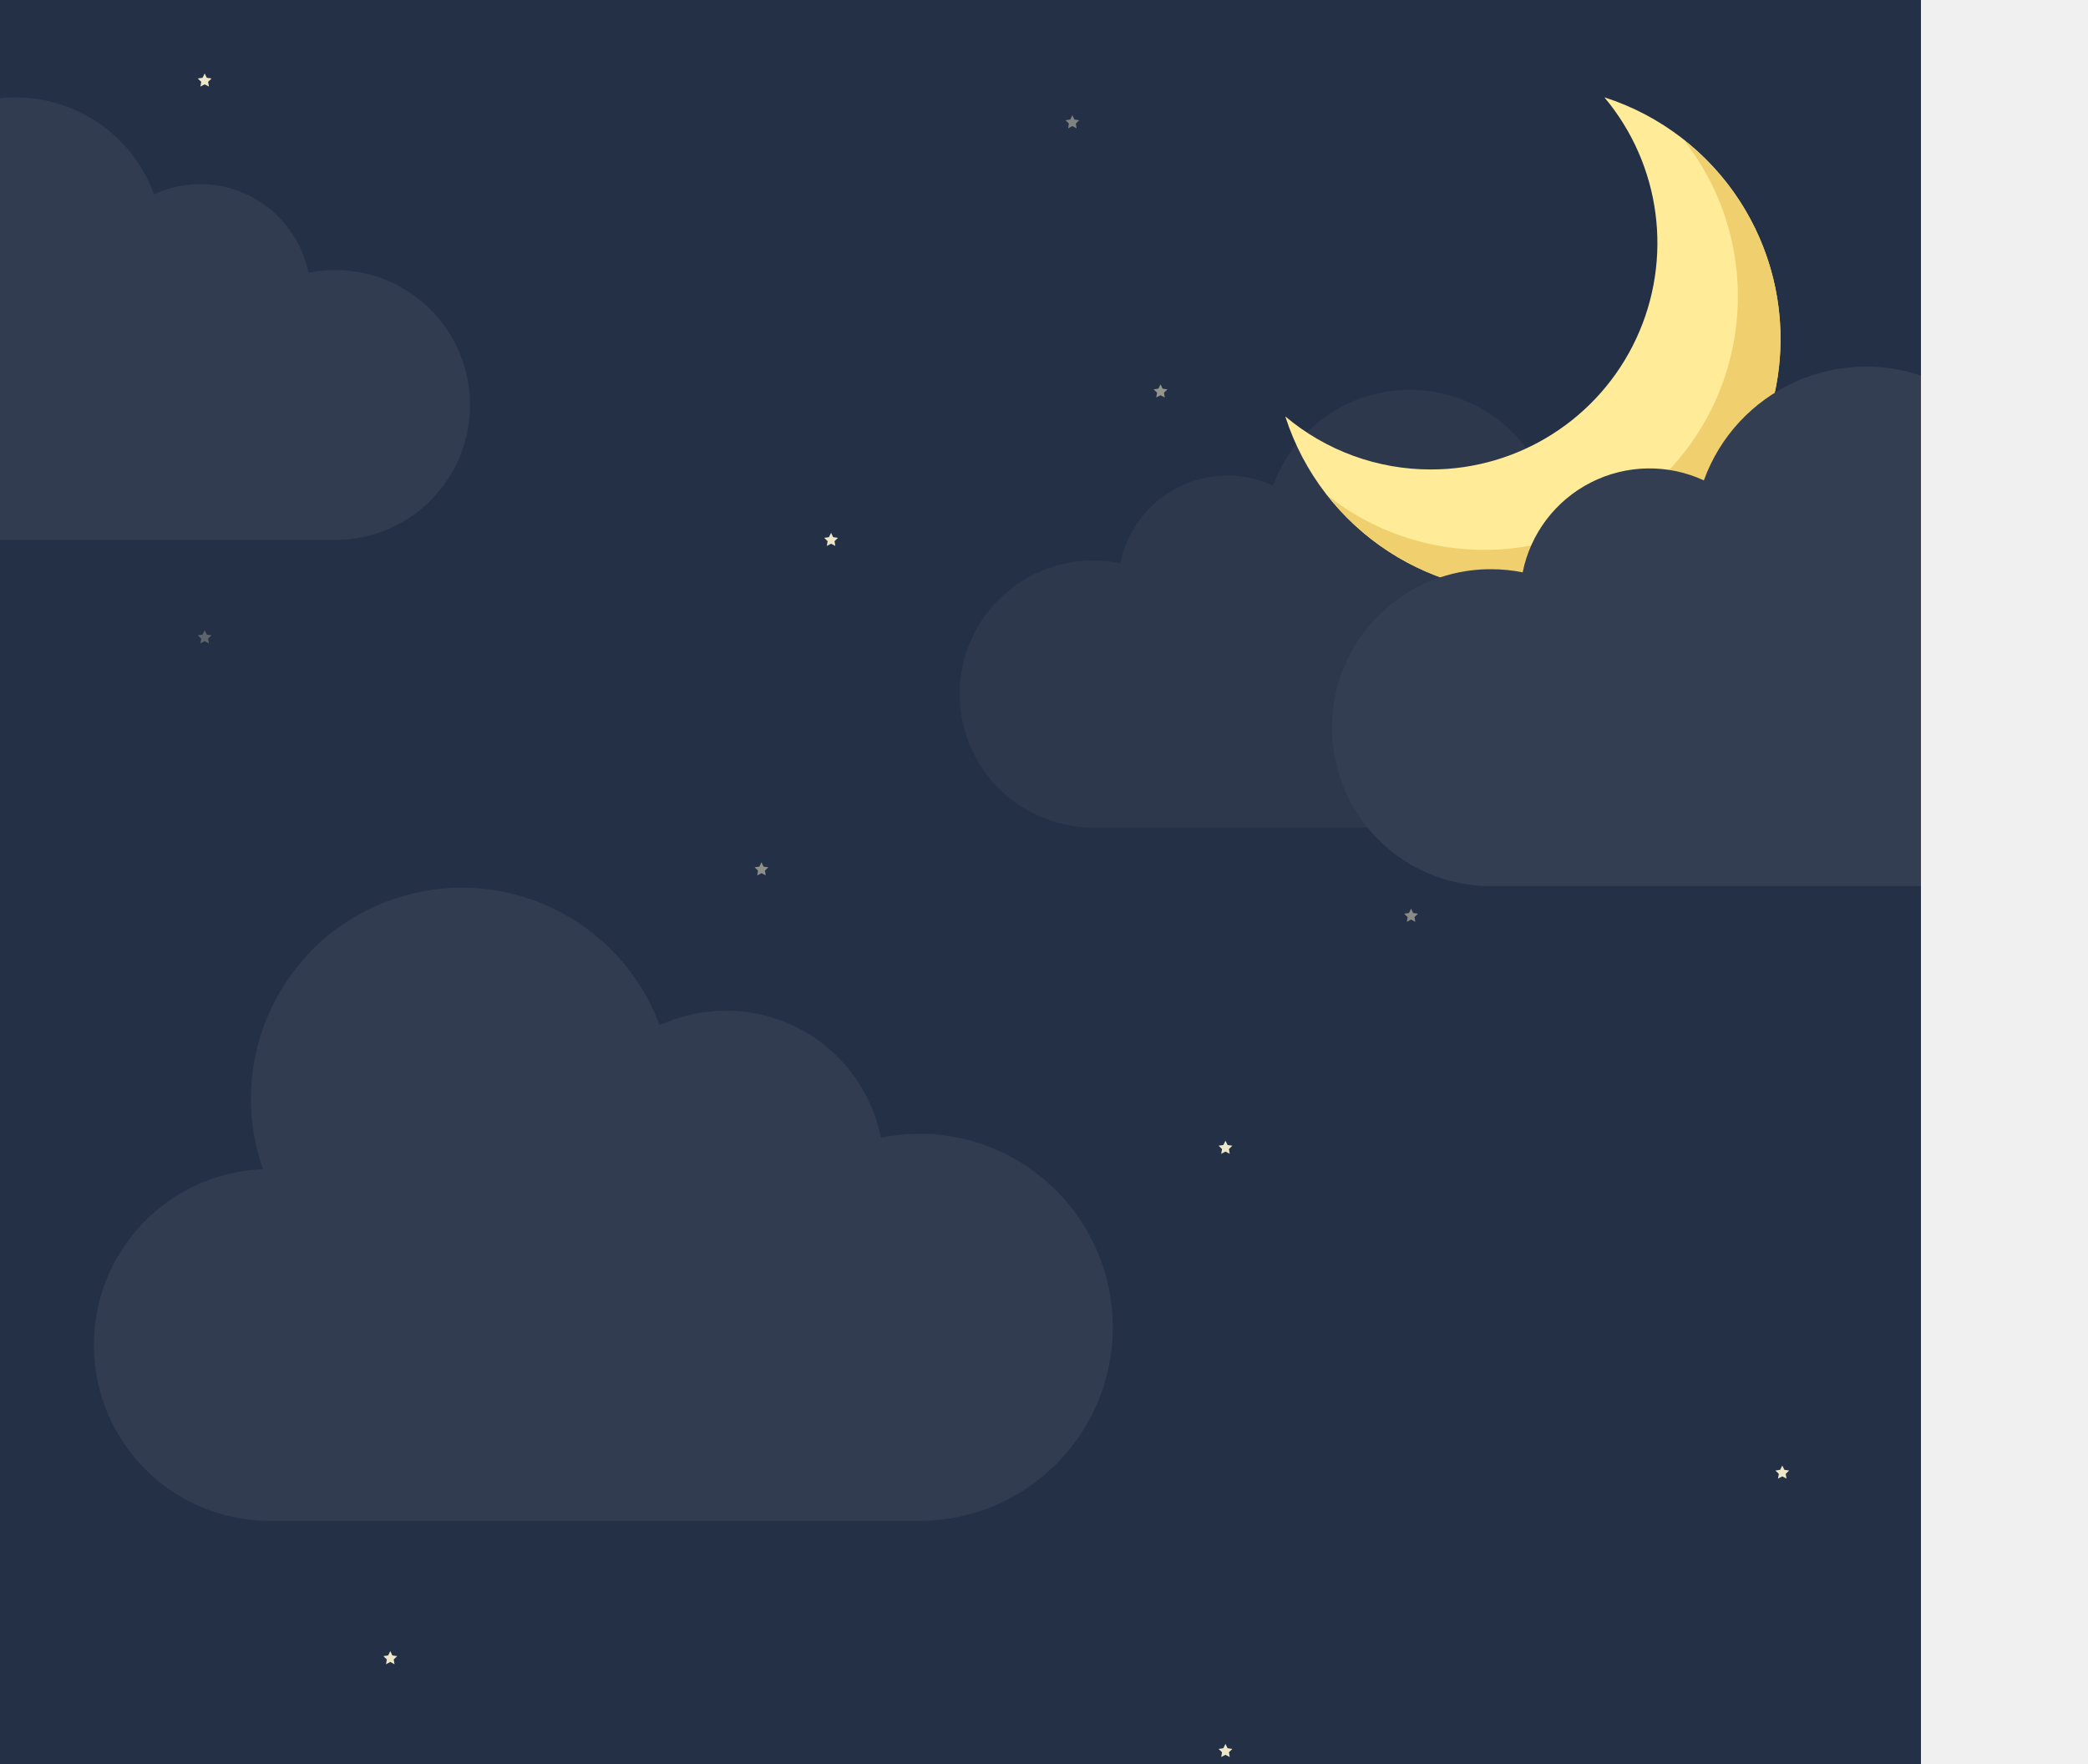
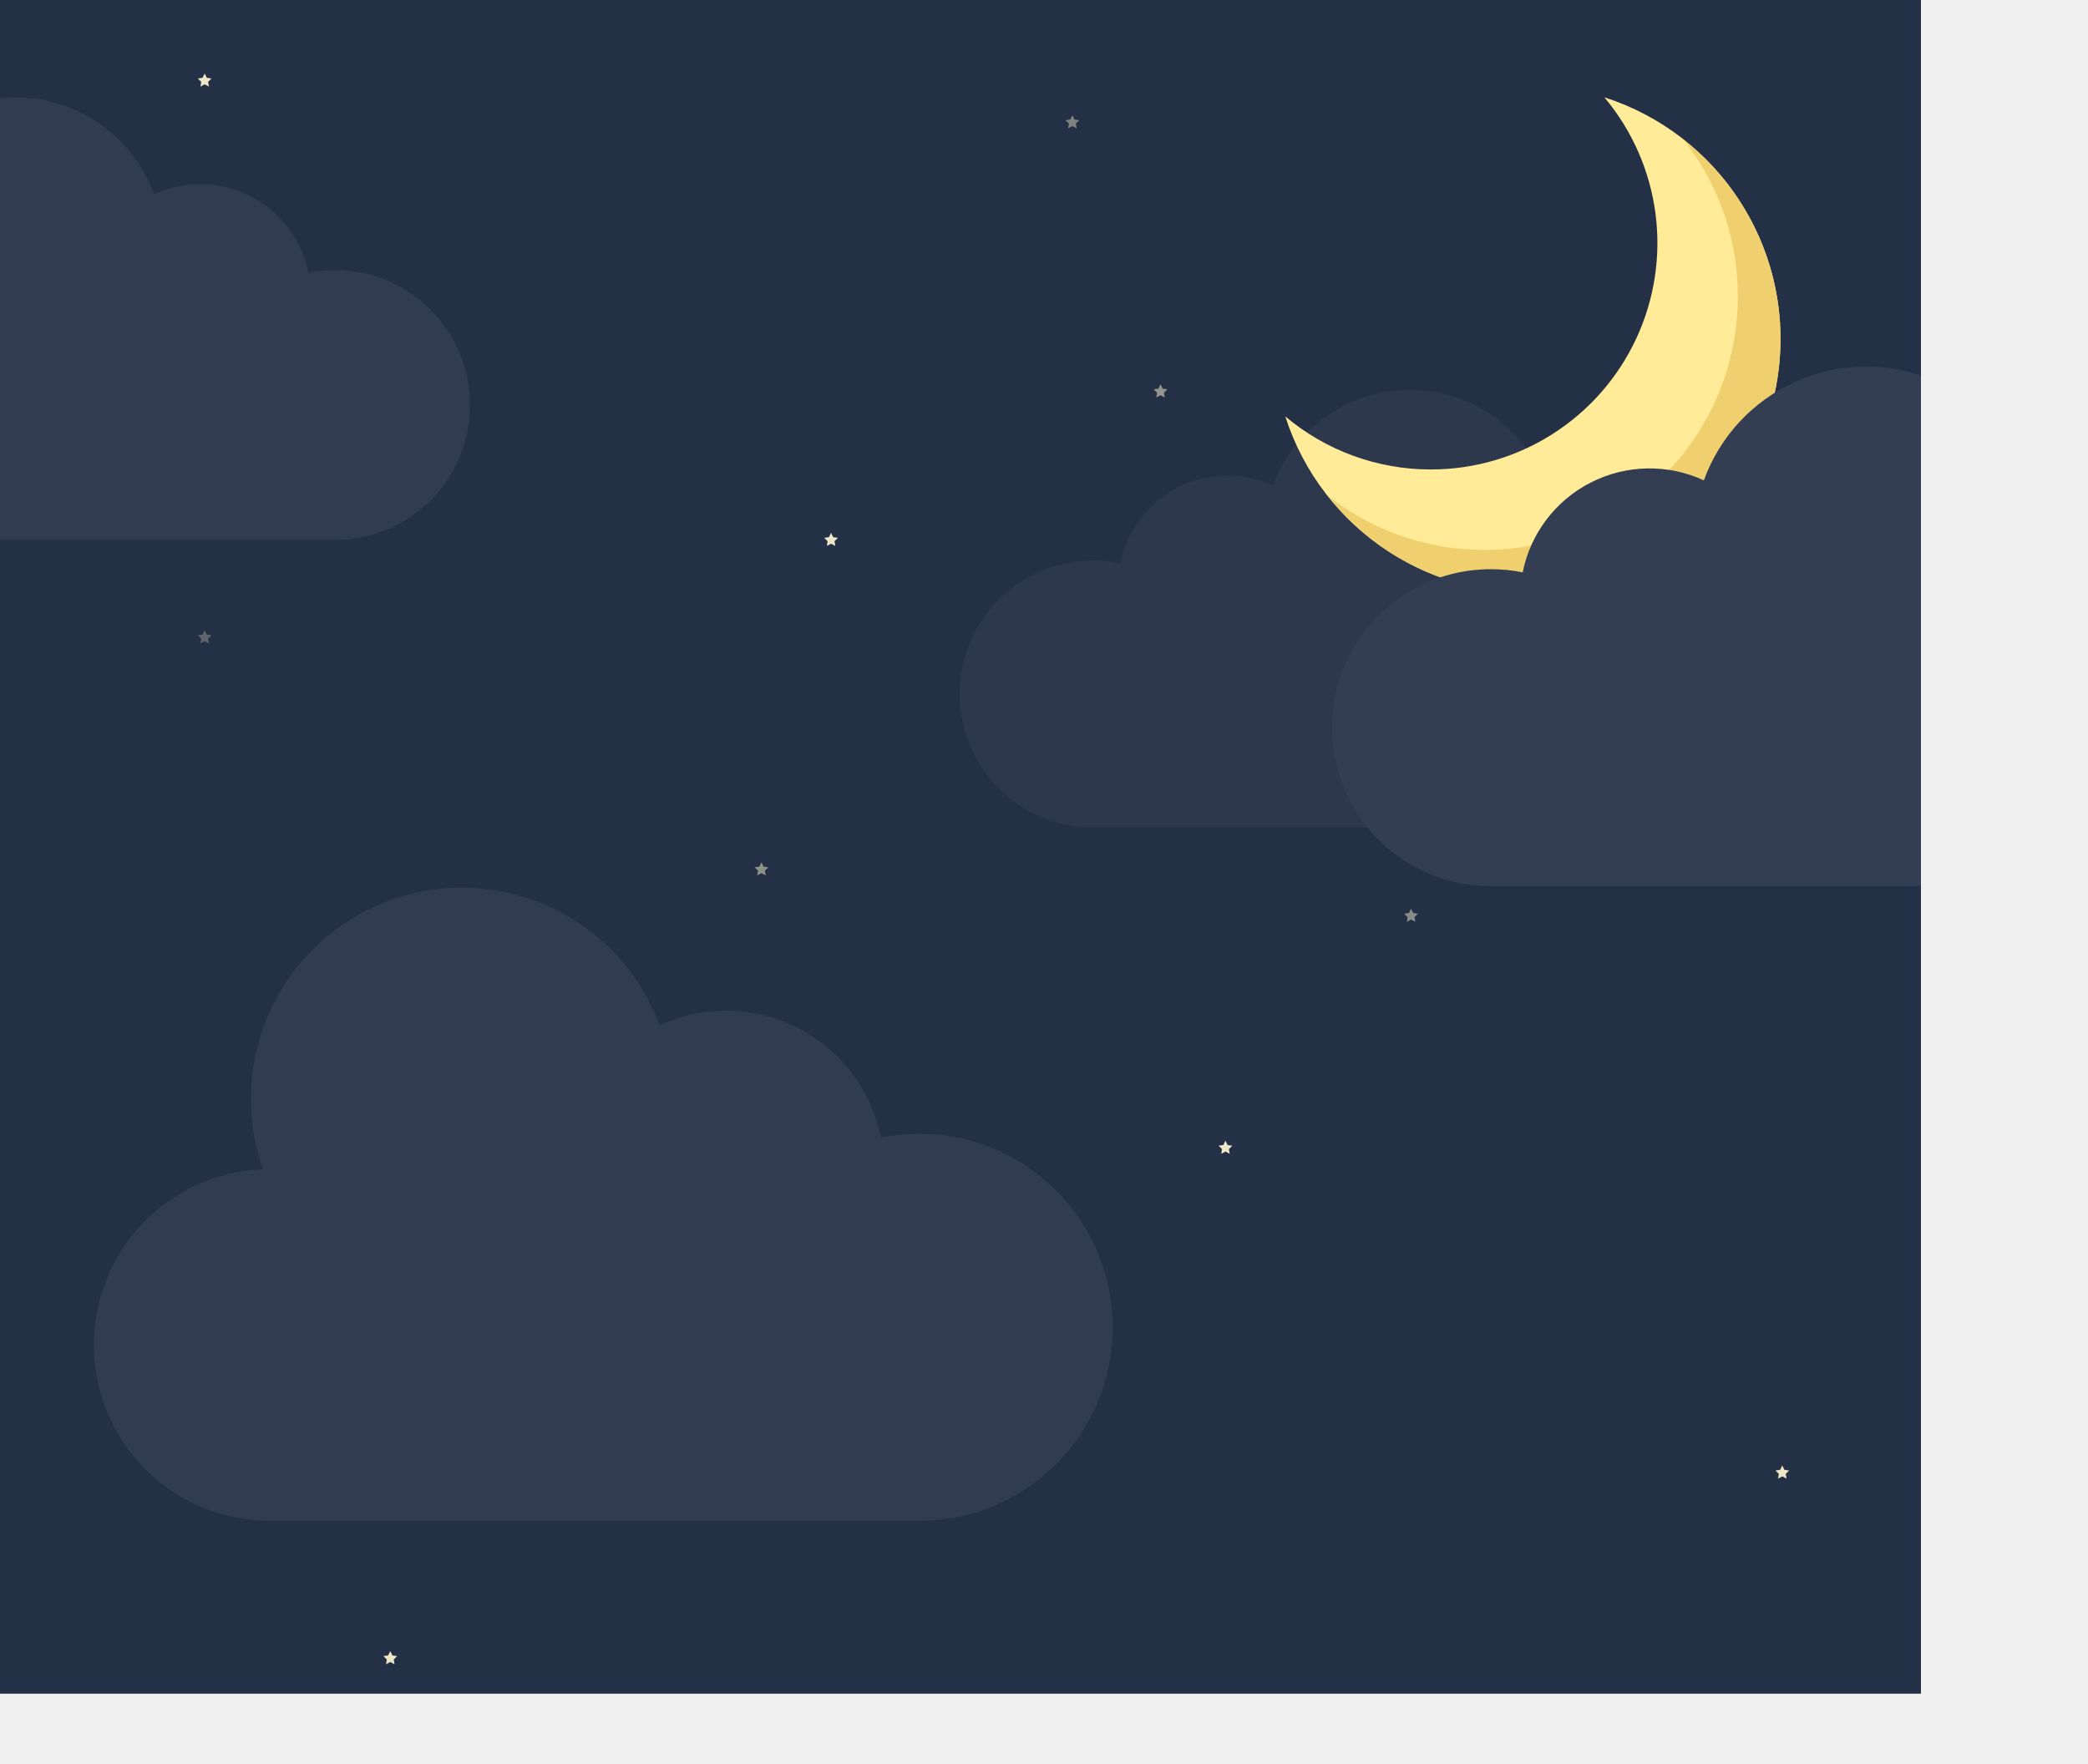
<svg xmlns="http://www.w3.org/2000/svg" width="450" height="380" viewBox="0 0 450 380">
  <defs>
    <clipPath id="clip-night">
-       <rect width="414" height="415" />
+       <rect width="414" height="365" />
    </clipPath>
  </defs>
  <g id="night" clip-path="url(#clip-night)">
    <rect width="414" height="415" fill="#243046" />
    <path id="cloud" d="M178.116,53.739a41.653,41.653,0,0,0-8.258.826,34.058,34.058,0,0,0-47.7-24.214A45.459,45.459,0,0,0,36.7,61.377a37.9,37.9,0,0,0,1.139,75.772h140.28a41.7,41.7,0,1,0,0-83.41Zm0,0" transform="translate(20.001 190.608)" fill="#fff" opacity="0.06" />
    <path id="cloud-2" data-name="cloud" d="M28.765,37.187a28.73,28.73,0,0,1,5.7.569,23.491,23.491,0,0,1,32.9-16.7,31.355,31.355,0,1,1,58.946,21.4,26.138,26.138,0,0,1-.785,52.263H28.765a28.766,28.766,0,1,1,0-57.531Zm0,0" transform="translate(207.001 83.608)" fill="#fff" opacity="0.04" />
    <g id="moon" transform="translate(277 20.965)">
      <path id="Path_1" data-name="Path 1" d="M31.37,80.21a48.813,48.813,0,0,0,37.4-80.2A54.671,54.671,0,1,1,0,68.776,48.612,48.612,0,0,0,31.37,80.21Z" fill="#ffeb98" />
      <path id="Path_2" data-name="Path 2" d="M119.487,42.776a54.619,54.619,0,0,1-76.7,76.7,54.628,54.628,0,1,0,76.7-76.7Z" transform="translate(-33.646 -33.634)" fill="#efcf6e" />
    </g>
    <path id="cloud-3" data-name="cloud" d="M34.141,44.064a34.1,34.1,0,0,1,6.761.676A27.881,27.881,0,0,1,79.951,24.917a37.215,37.215,0,0,1,69.962,25.4,31.023,31.023,0,0,1-.932,62.03H34.141a34.142,34.142,0,1,1,0-68.283Zm0,0" transform="translate(287.26 78.608)" fill="#333e53" />
    <path id="cloud-4" data-name="cloud" d="M124.215,37.595a29.048,29.048,0,0,0-5.759.576A23.751,23.751,0,0,0,85.191,21.284a31.7,31.7,0,0,0-59.6,21.638,26.428,26.428,0,0,0,.794,52.842h97.829a29.084,29.084,0,1,0,0-58.169Zm0,0" transform="translate(-51.999 20.608)" fill="#fff" opacity="0.06" />
    <g id="Group_1" data-name="Group 1" transform="translate(-55 31.992)" opacity="0.92">
      <path id="Path_4" data-name="Path 4" d="M234.109,82.84l.459.93,1.027.149-.743.724.176,1.022-.918-.482-.918.482.176-1.022-.743-.724,1.027-.149Z" fill="#fff6d2" />
    </g>
    <g id="Group_2" data-name="Group 2" transform="translate(16 -0.008)" opacity="0.51">
      <path id="Path_4-2" data-name="Path 4" d="M234.109,82.84l.459.93,1.027.149-.743.724.176,1.022-.918-.482-.918.482.176-1.022-.743-.724,1.027-.149Z" fill="#fff6d2" />
    </g>
    <g id="Group_4" data-name="Group 4" transform="translate(-190 52.992)" opacity="0.26">
      <path id="Path_4-3" data-name="Path 4" d="M234.109,82.84l.459.93,1.027.149-.743.724.176,1.022-.918-.482-.918.482.176-1.022-.743-.724,1.027-.149Z" fill="#fff6d2" />
    </g>
    <g id="Group_6" data-name="Group 6" transform="translate(-190 -67.008)" opacity="0.92">
      <path id="Path_4-4" data-name="Path 4" d="M234.109,82.84l.459.93,1.027.149-.743.724.176,1.022-.918-.482-.918.482.176-1.022-.743-.724,1.027-.149Z" fill="#fff6d2" />
    </g>
    <g id="Group_7" data-name="Group 7" transform="translate(-3 -58.008)" opacity="0.92">
      <path id="Path_4-5" data-name="Path 4" d="M234.109,82.84l.459.93,1.027.149-.743.724.176,1.022-.918-.482-.918.482.176-1.022-.743-.724,1.027-.149Z" fill="#fff6d2" opacity="0.45" />
    </g>
    <g id="Group_9" data-name="Group 9" transform="translate(-70 102.992)" opacity="0.48">
      <path id="Path_4-6" data-name="Path 4" d="M234.109,82.84l.459.93,1.027.149-.743.724.176,1.022-.918-.482-.918.482.176-1.022-.743-.724,1.027-.149Z" fill="#fff6d2" />
    </g>
    <g id="Group_10" data-name="Group 10" transform="translate(30 162.992)" opacity="0.92">
      <path id="Path_4-7" data-name="Path 4" d="M234.109,82.84l.459.93,1.027.149-.743.724.176,1.022-.918-.482-.918.482.176-1.022-.743-.724,1.027-.149Z" fill="#fff6d2" />
    </g>
    <g id="Group_11" data-name="Group 11" transform="translate(70 112.992)" opacity="0.46">
      <path id="Path_4-8" data-name="Path 4" d="M234.109,82.84l.459.93,1.027.149-.743.724.176,1.022-.918-.482-.918.482.176-1.022-.743-.724,1.027-.149Z" fill="#fff6d2" />
    </g>
    <g id="Group_13" data-name="Group 13" transform="translate(150 232.992)" opacity="0.92">
      <path id="Path_4-9" data-name="Path 4" d="M234.109,82.84l.459.93,1.027.149-.743.724.176,1.022-.918-.482-.918.482.176-1.022-.743-.724,1.027-.149Z" fill="#fff6d2" />
    </g>
    <g id="Group_14" data-name="Group 14" transform="translate(30 292.992)" opacity="0.92">
      <path id="Path_4-10" data-name="Path 4" d="M234.109,82.84l.459.93,1.027.149-.743.724.176,1.022-.918-.482-.918.482.176-1.022-.743-.724,1.027-.149Z" fill="#fff6d2" />
    </g>
    <g id="Group_15" data-name="Group 15" transform="translate(-150 272.992)" opacity="0.92">
      <path id="Path_4-11" data-name="Path 4" d="M234.109,82.84l.459.93,1.027.149-.743.724.176,1.022-.918-.482-.918.482.176-1.022-.743-.724,1.027-.149Z" fill="#fff6d2" />
    </g>
  </g>
</svg>
